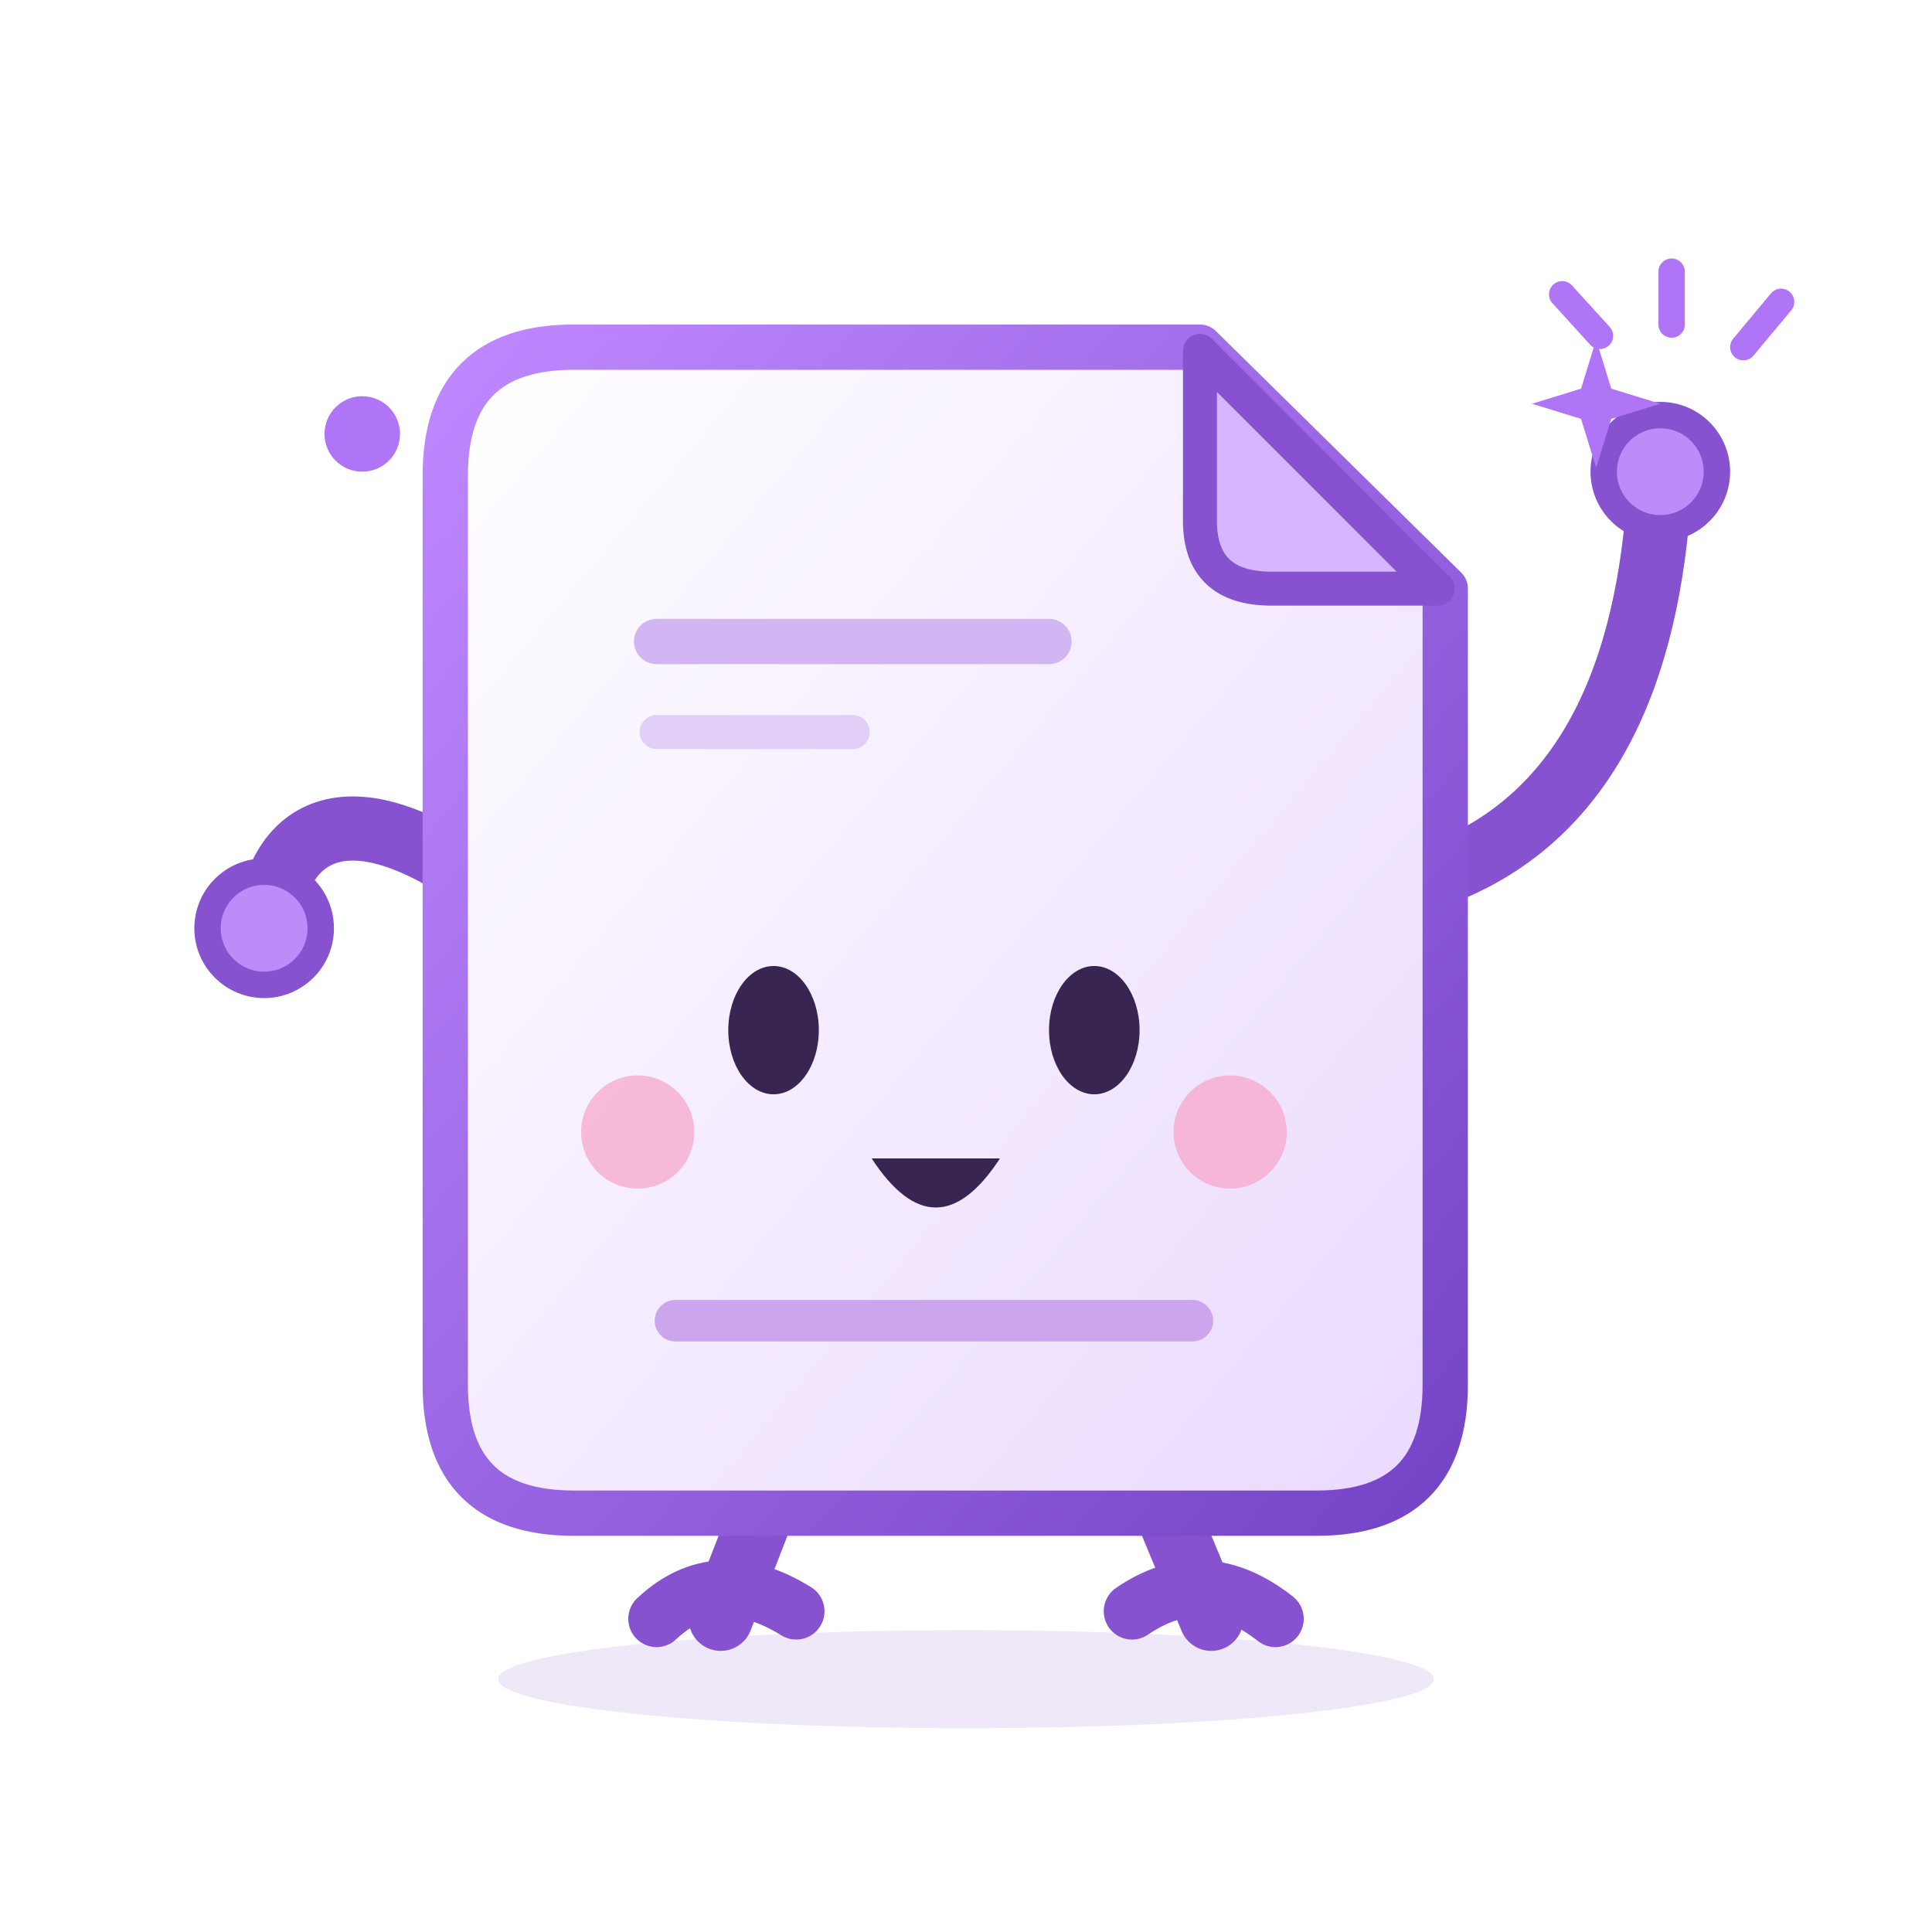
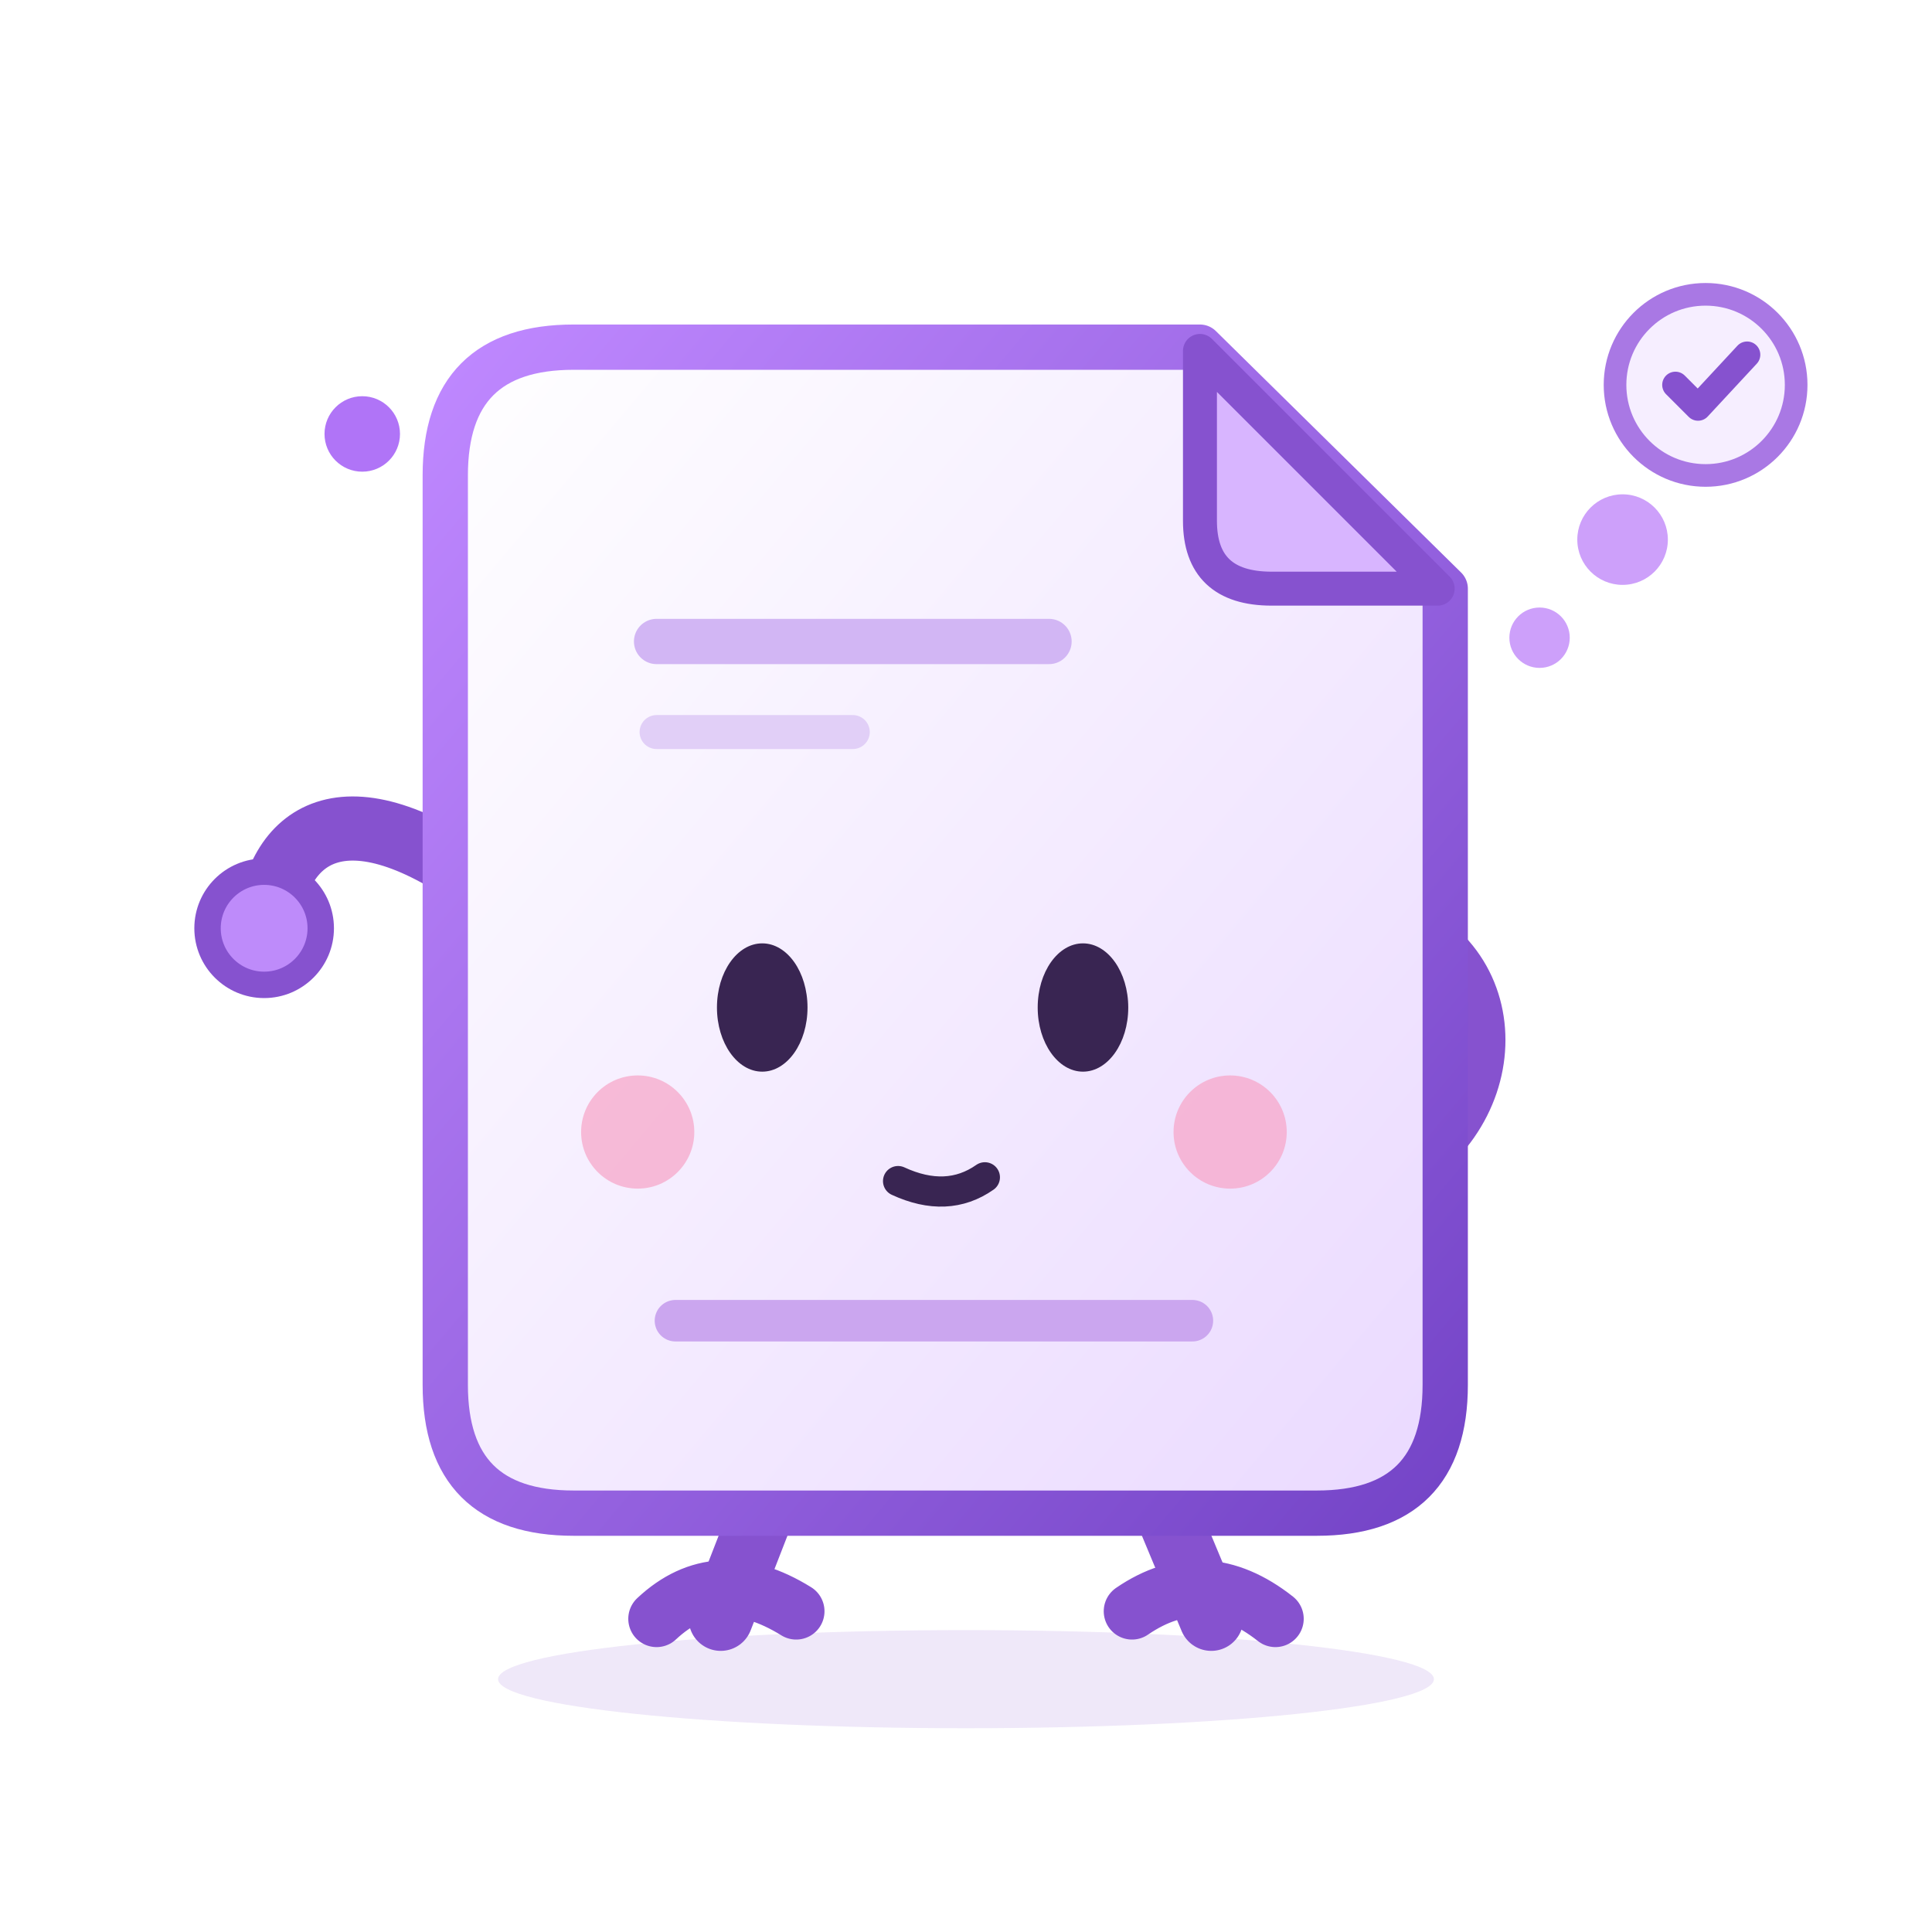
<svg xmlns="http://www.w3.org/2000/svg" viewBox="0 0 512 512" role="img" aria-labelledby="title">
  <defs>
    <linearGradient id="paper" x1="0" y1="0" x2="1" y2="1">
      <stop stop-color="#FFFFFF" />
      <stop offset="1" stop-color="#EAD9FF" />
    </linearGradient>
    <linearGradient id="edge" x1="0" y1="0" x2="1" y2="1">
      <stop stop-color="#BF88FF" />
      <stop offset="1" stop-color="#7444C7" />
    </linearGradient>
  </defs>
  <ellipse cx="256" cy="445" rx="124" ry="13" fill="#8B54D0" opacity=".14" />
-   <path d="M129 235 C91 207 73 221 71 246 M383 231 C423 215 438 174 440 125" fill="none" stroke="#8652CF" stroke-width="17" stroke-linecap="round" />
+   <path d="M129 235 C91 207 73 221 71 246 M382 254 C401 274 388 314 343 317" fill="none" stroke="#8652CF" stroke-width="17" stroke-linecap="round" />
  <circle cx="70" cy="246" r="15" fill="#BE8BFA" stroke="#8652CF" stroke-width="7" />
-   <circle cx="440" cy="125" r="15" fill="#BE8BFA" stroke="#8652CF" stroke-width="7" />
-   <path d="M424 89 L414 78 M443 86 L443 72 M462 92 L472 80" fill="none" stroke="#B074F7" stroke-width="7" stroke-linecap="round" />
+   <circle cx="343" cy="317" r="15" fill="#BE8BFA" stroke="#8652CF" stroke-width="7" />
  <path d="M205 393 L191 429 M306 393 L321 429" fill="none" stroke="#8652CF" stroke-width="17" stroke-linecap="round" />
  <path d="M174 429 Q190 414 211 427 M300 427 Q319 414 338 429" fill="none" stroke="#8652CF" stroke-width="15" stroke-linecap="round" />
  <path d="M152 92 H318 L383 156 V367 Q383 401 349 401 H152 Q118 401 118 367 V126 Q118 92 152 92Z" fill="url(#paper)" stroke="url(#edge)" stroke-width="12" stroke-linejoin="round" />
  <path d="M318 93 V138 Q318 156 337 156 H381 L318 93Z" fill="#D8B5FF" stroke="#8652CF" stroke-width="9" stroke-linejoin="round" />
  <path d="M174 170 H278" stroke="#D2B6F4" stroke-width="12" stroke-linecap="round" />
  <path d="M174 194 H226" stroke="#E1CFF7" stroke-width="9" stroke-linecap="round" />
-   <ellipse cx="205" cy="273" rx="12" ry="17" fill="#392552" />
-   <ellipse cx="290" cy="273" rx="12" ry="17" fill="#392552" />
+   <ellipse cx="202" cy="267" rx="12" ry="17" fill="#392552" />
+   <ellipse cx="287" cy="267" rx="12" ry="17" fill="#392552" />
  <circle cx="169" cy="300" r="15" fill="#F7A5C8" opacity=".72" />
  <circle cx="326" cy="300" r="15" fill="#F7A5C8" opacity=".72" />
-   <path d="M231 307 Q248 333 265 307Z" fill="#392552" />
+   <path d="M238 313 Q251 319 261 312" fill="none" stroke="#392552" stroke-width="8" stroke-linecap="round" />
  <path d="M179 350 H316" stroke="#CBA6EF" stroke-width="11" stroke-linecap="round" />
  <circle cx="96" cy="115" r="10" fill="#B074F7" />
-   <path d="M423 90 L427 103 L440 107 L427 111 L423 124 L419 111 L406 107 L419 103Z" fill="#B074F7" />
+   <circle cx="408" cy="169" r="8" fill="#CDA0FA" />
+   <circle cx="430" cy="143" r="12" fill="#CDA0FA" />
+   <circle cx="452" cy="102" r="24" fill="#F6EEFF" stroke="#A978E4" stroke-width="6" />
+   <path d="M444 102 L450 108 L463 94" fill="none" stroke="#8652CF" stroke-width="7" stroke-linecap="round" stroke-linejoin="round" />
</svg>
